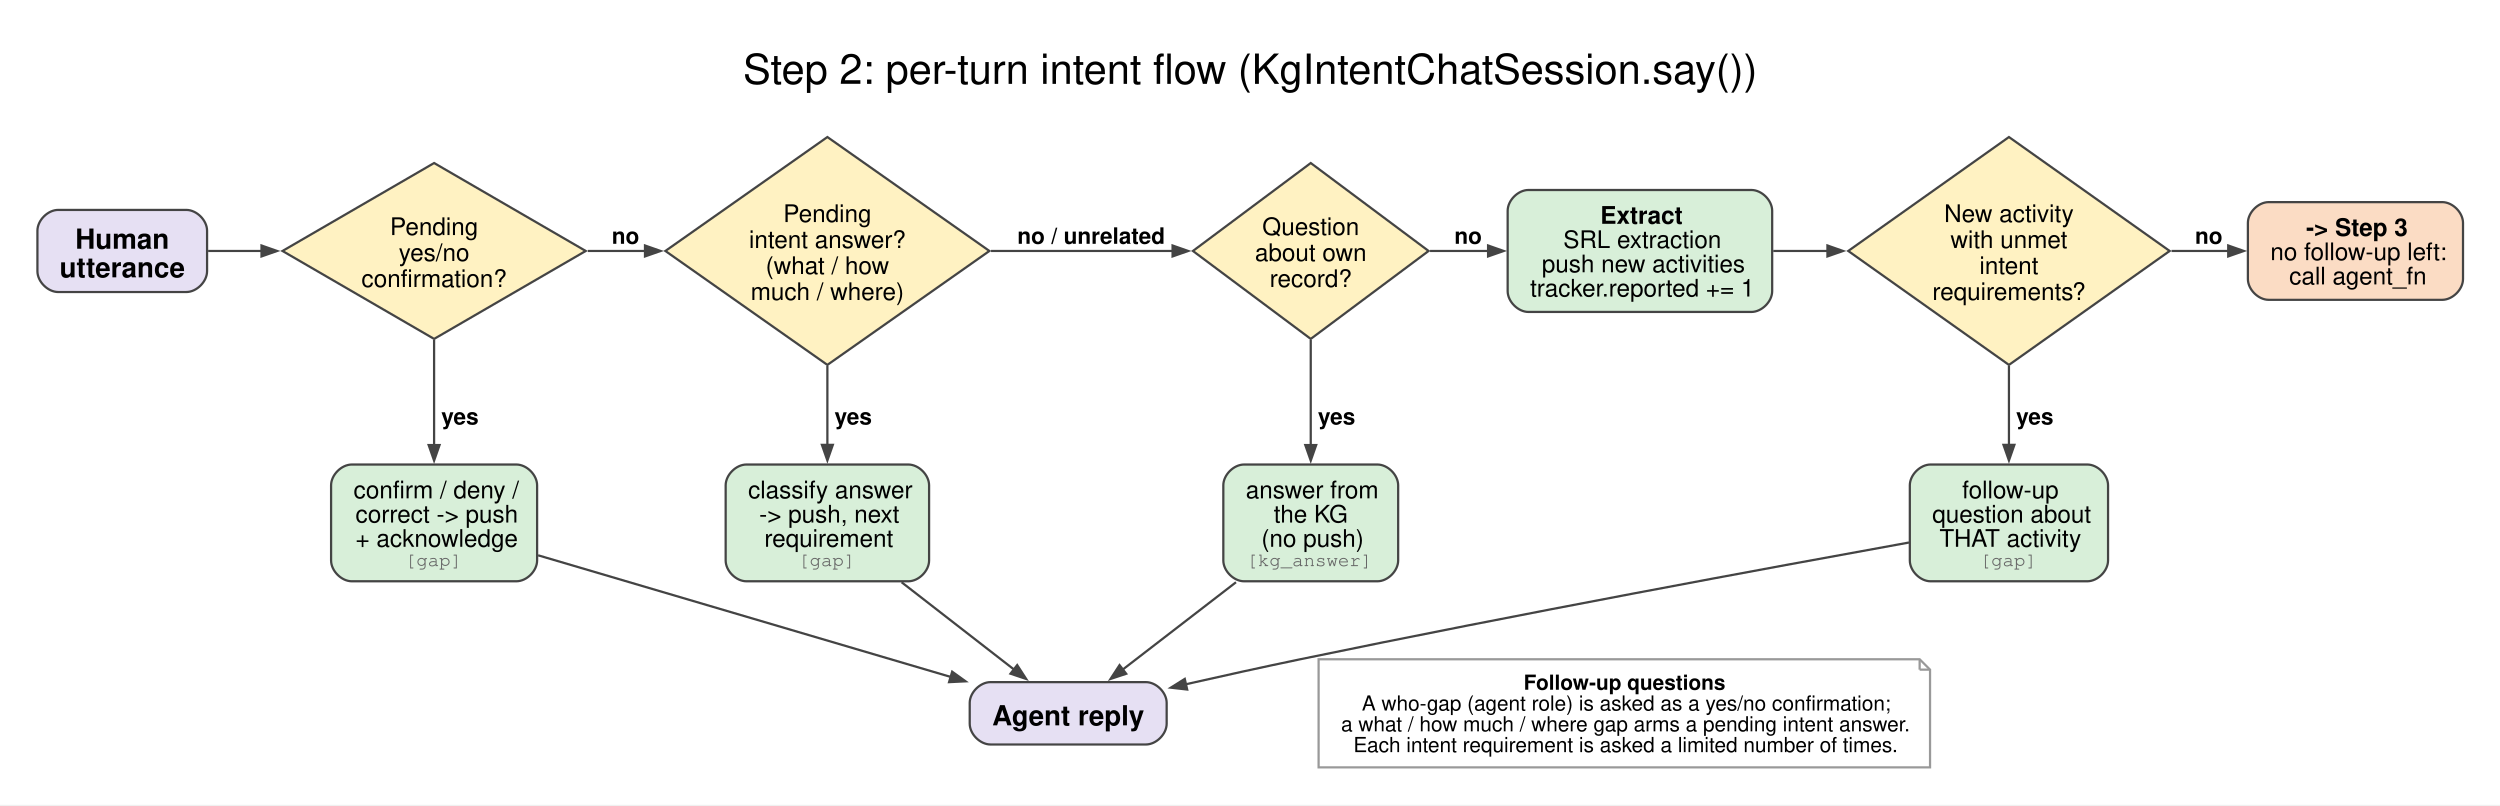
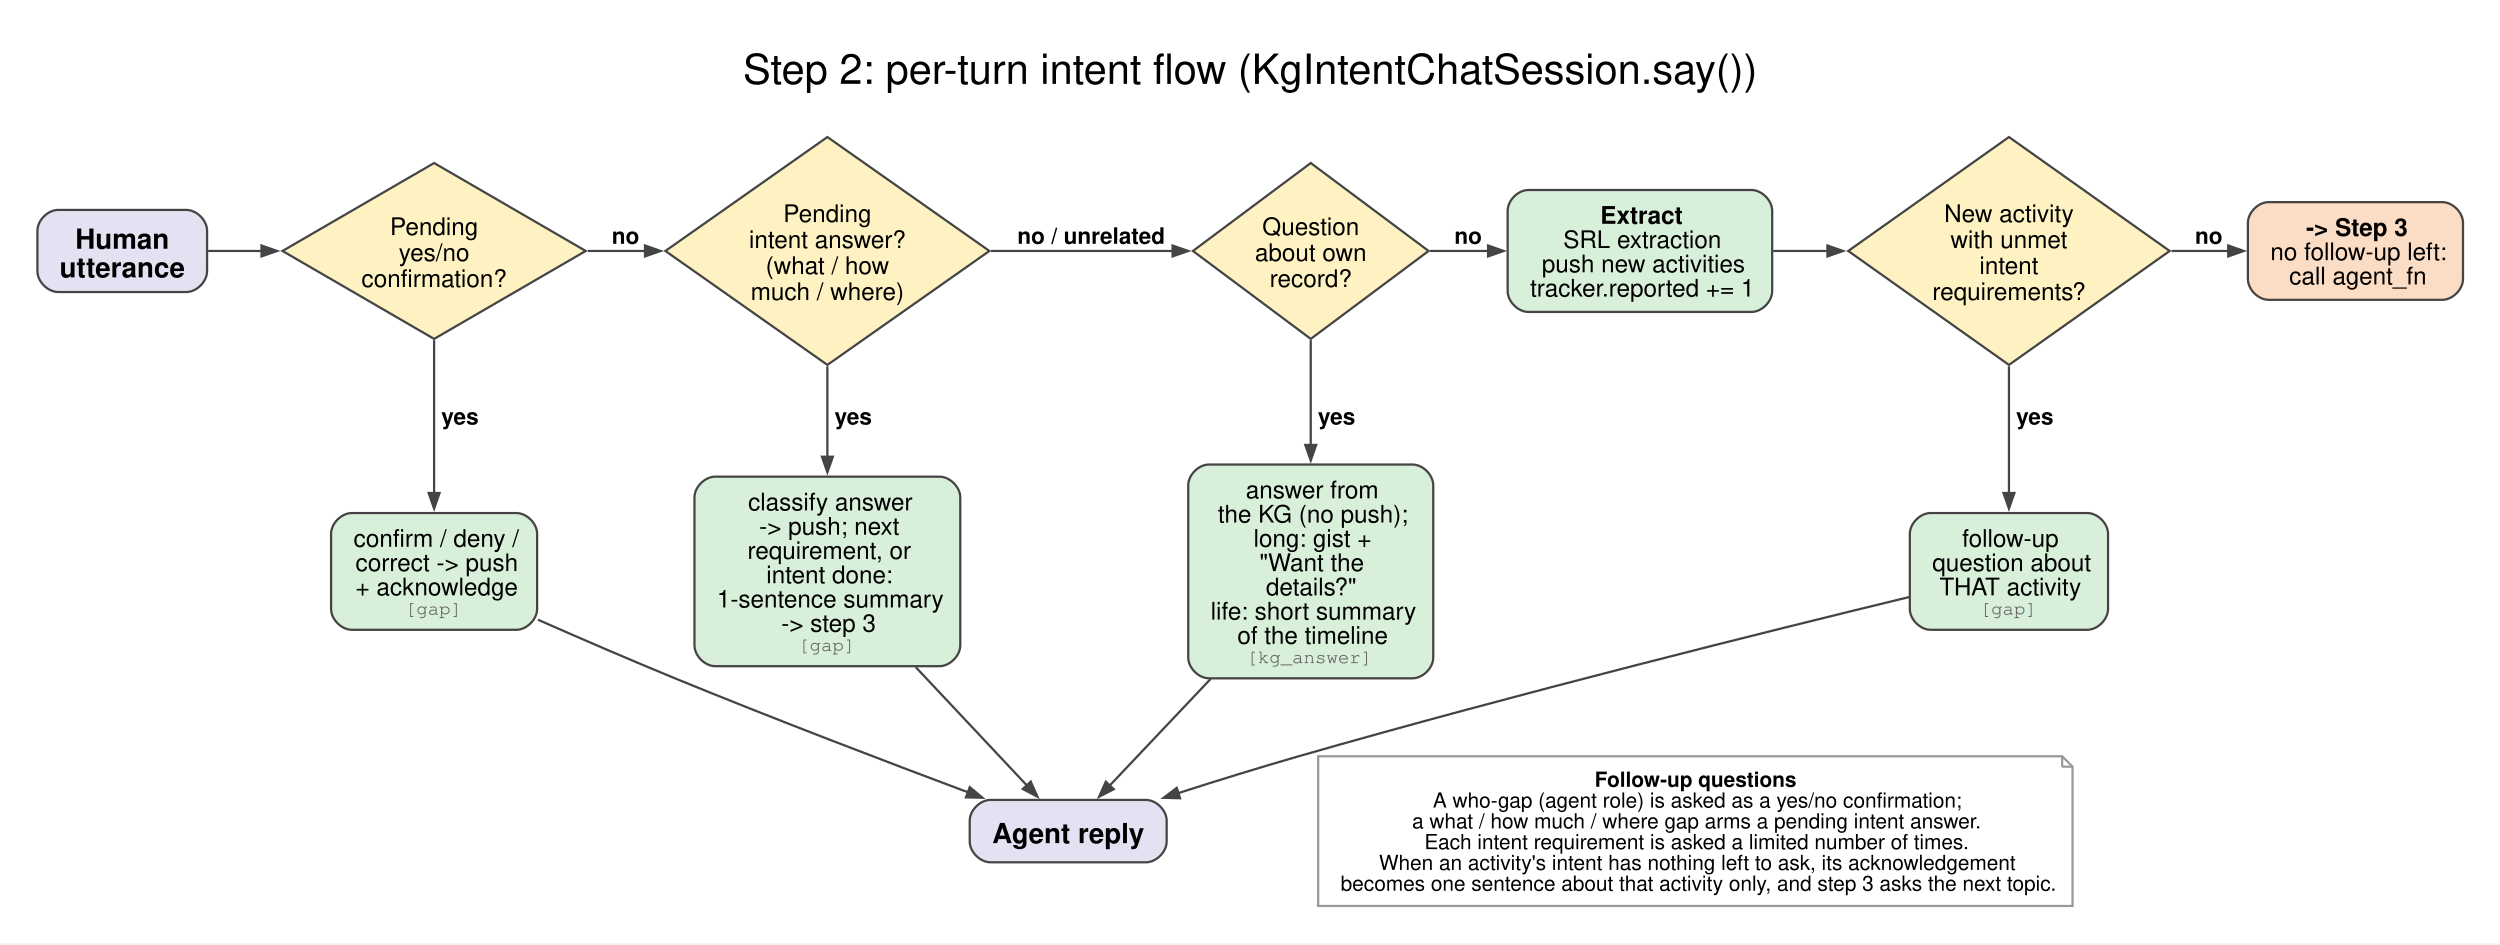
- <svg xmlns="http://www.w3.org/2000/svg" width="1443pt" height="465pt" viewBox="0.00 0.00 1443.00 465.00">
-   <g id="graph0" class="graph" transform="scale(1 1) rotate(0) translate(21.6 442.92)">
-     <polygon fill="white" stroke="none" points="-21.6,21.6 -21.6,-442.92 1421.64,-442.92 1421.64,21.6 -21.6,21.6" />
-     <text xml:space="preserve" text-anchor="middle" x="700.02" y="-394.52" font-family="Helvetica,sans-Serif" font-size="24.00">Step 2: per-turn intent flow (KgIntentChatSession.say())</text>
-     <text xml:space="preserve" text-anchor="middle" x="700.02" y="-369.77" font-family="Helvetica,sans-Serif" font-size="24.00"> </text>
+ <svg xmlns="http://www.w3.org/2000/svg" width="1443pt" height="545pt" viewBox="0.00 0.00 1443.00 545.00">
+   <g id="graph0" class="graph" transform="scale(1 1) rotate(0) translate(21.6 522.92)">
+     <polygon fill="white" stroke="none" points="-21.6,21.6 -21.6,-522.92 1421.64,-522.92 1421.64,21.6 -21.6,21.6" />
+     <text xml:space="preserve" text-anchor="middle" x="700.02" y="-474.52" font-family="Helvetica,sans-Serif" font-size="24.00">Step 2: per-turn intent flow (KgIntentChatSession.say())</text>
+     <text xml:space="preserve" text-anchor="middle" x="700.02" y="-449.77" font-family="Helvetica,sans-Serif" font-size="24.00"> </text>
    <g id="node1" class="node">
-       <path fill="#e6e0f3" stroke="#444444" stroke-width="1.3" d="M85.92,-321.76C85.92,-321.76 12,-321.76 12,-321.76 6,-321.76 0,-315.76 0,-309.76 0,-309.76 0,-286.36 0,-286.36 0,-280.36 6,-274.36 12,-274.36 12,-274.36 85.92,-274.36 85.92,-274.36 91.92,-274.36 97.92,-280.36 97.92,-286.36 97.92,-286.36 97.92,-309.76 97.92,-309.76 97.92,-315.76 91.92,-321.76 85.92,-321.76" />
-       <text xml:space="preserve" text-anchor="middle" x="48.96" y="-299.36" font-family="Helvetica,sans-Serif" font-weight="bold" font-size="16.00">Human</text>
-       <text xml:space="preserve" text-anchor="middle" x="48.96" y="-282.86" font-family="Helvetica,sans-Serif" font-weight="bold" font-size="16.00">utterance</text>
+       <path fill="#e6e0f3" stroke="#444444" stroke-width="1.3" d="M85.92,-401.76C85.92,-401.76 12,-401.76 12,-401.76 6,-401.76 0,-395.76 0,-389.76 0,-389.76 0,-366.36 0,-366.36 0,-360.36 6,-354.36 12,-354.36 12,-354.36 85.92,-354.36 85.92,-354.36 91.92,-354.36 97.92,-360.36 97.92,-366.36 97.92,-366.36 97.92,-389.76 97.92,-389.76 97.92,-395.76 91.92,-401.76 85.92,-401.76" />
+       <text xml:space="preserve" text-anchor="middle" x="48.96" y="-379.36" font-family="Helvetica,sans-Serif" font-weight="bold" font-size="16.00">Human</text>
+       <text xml:space="preserve" text-anchor="middle" x="48.96" y="-362.86" font-family="Helvetica,sans-Serif" font-weight="bold" font-size="16.00">utterance</text>
    </g>
    <g id="node2" class="node">
-       <polygon fill="#fff2c2" stroke="#444444" stroke-width="1.3" points="228.96,-348.82 141.45,-298.06 228.96,-247.3 316.47,-298.06 228.96,-348.82" />
-       <text xml:space="preserve" text-anchor="middle" x="228.96" y="-307.26" font-family="Helvetica,sans-Serif" font-size="14.00">Pending</text>
-       <text xml:space="preserve" text-anchor="middle" x="228.96" y="-292.26" font-family="Helvetica,sans-Serif" font-size="14.00">yes/no</text>
-       <text xml:space="preserve" text-anchor="middle" x="228.96" y="-277.26" font-family="Helvetica,sans-Serif" font-size="14.00">confirmation?</text>
+       <polygon fill="#fff2c2" stroke="#444444" stroke-width="1.3" points="228.96,-428.82 141.45,-378.06 228.96,-327.3 316.47,-378.06 228.96,-428.82" />
+       <text xml:space="preserve" text-anchor="middle" x="228.96" y="-387.26" font-family="Helvetica,sans-Serif" font-size="14.00">Pending</text>
+       <text xml:space="preserve" text-anchor="middle" x="228.96" y="-372.26" font-family="Helvetica,sans-Serif" font-size="14.00">yes/no</text>
+       <text xml:space="preserve" text-anchor="middle" x="228.96" y="-357.26" font-family="Helvetica,sans-Serif" font-size="14.00">confirmation?</text>
    </g>
    <g id="edge1" class="edge">
-       <path fill="none" stroke="#444444" stroke-width="1.3" d="M98.53,-298.06C108.87,-298.06 119.2,-298.06 129.54,-298.06" />
-       <polygon fill="#444444" stroke="#444444" stroke-width="1.3" points="129.34,-301.21 138.34,-298.06 129.34,-294.91 129.34,-301.21" />
+       <path fill="none" stroke="#444444" stroke-width="1.3" d="M98.53,-378.06C108.87,-378.06 119.2,-378.06 129.54,-378.06" />
+       <polygon fill="#444444" stroke="#444444" stroke-width="1.3" points="129.34,-381.21 138.34,-378.06 129.34,-374.91 129.34,-381.21" />
    </g>
    <g id="node3" class="node">
-       <polygon fill="#fff2c2" stroke="#444444" stroke-width="1.3" points="455.96,-363.82 362.45,-298.06 455.96,-232.3 549.47,-298.06 455.96,-363.82" />
-       <text xml:space="preserve" text-anchor="middle" x="455.96" y="-314.76" font-family="Helvetica,sans-Serif" font-size="14.00">Pending</text>
-       <text xml:space="preserve" text-anchor="middle" x="455.96" y="-299.76" font-family="Helvetica,sans-Serif" font-size="14.00">intent answer?</text>
-       <text xml:space="preserve" text-anchor="middle" x="455.96" y="-284.76" font-family="Helvetica,sans-Serif" font-size="14.00">(what / how</text>
-       <text xml:space="preserve" text-anchor="middle" x="455.96" y="-269.76" font-family="Helvetica,sans-Serif" font-size="14.00">much / where)</text>
+       <polygon fill="#fff2c2" stroke="#444444" stroke-width="1.3" points="455.96,-443.82 362.45,-378.06 455.96,-312.3 549.47,-378.06 455.96,-443.82" />
+       <text xml:space="preserve" text-anchor="middle" x="455.96" y="-394.76" font-family="Helvetica,sans-Serif" font-size="14.00">Pending</text>
+       <text xml:space="preserve" text-anchor="middle" x="455.96" y="-379.76" font-family="Helvetica,sans-Serif" font-size="14.00">intent answer?</text>
+       <text xml:space="preserve" text-anchor="middle" x="455.96" y="-364.76" font-family="Helvetica,sans-Serif" font-size="14.00">(what / how</text>
+       <text xml:space="preserve" text-anchor="middle" x="455.96" y="-349.76" font-family="Helvetica,sans-Serif" font-size="14.00">much / where)</text>
    </g>
    <g id="edge2" class="edge">
-       <path fill="none" stroke="#444444" stroke-width="1.3" d="M317.7,-298.06C328.63,-298.06 339.88,-298.06 351.03,-298.06" />
-       <polygon fill="#444444" stroke="#444444" stroke-width="1.3" points="350.69,-301.21 359.69,-298.06 350.69,-294.91 350.69,-301.21" />
-       <text xml:space="preserve" text-anchor="middle" x="339.46" y="-302.21" font-family="Helvetica,sans-Serif" font-weight="bold" font-size="13.00"> no </text>
+       <path fill="none" stroke="#444444" stroke-width="1.3" d="M317.7,-378.06C328.63,-378.06 339.88,-378.06 351.03,-378.06" />
+       <polygon fill="#444444" stroke="#444444" stroke-width="1.3" points="350.69,-381.21 359.69,-378.06 350.69,-374.91 350.69,-381.21" />
+       <text xml:space="preserve" text-anchor="middle" x="339.46" y="-382.21" font-family="Helvetica,sans-Serif" font-weight="bold" font-size="13.00"> no </text>
    </g>
    <g id="node8" class="node">
-       <path fill="#d8efd9" stroke="#444444" stroke-width="1.3" d="M276.42,-174.8C276.42,-174.8 181.5,-174.8 181.5,-174.8 175.5,-174.8 169.5,-168.8 169.5,-162.8 169.5,-162.8 169.5,-119.4 169.5,-119.4 169.5,-113.4 175.5,-107.4 181.5,-107.4 181.5,-107.4 276.42,-107.4 276.42,-107.4 282.42,-107.4 288.42,-113.4 288.42,-119.4 288.42,-119.4 288.42,-162.8 288.42,-162.8 288.42,-168.8 282.42,-174.8 276.42,-174.8" />
-       <text xml:space="preserve" text-anchor="start" x="182.46" y="-155.3" font-family="Helvetica,sans-Serif" font-size="14.00">confirm / deny /</text>
-       <text xml:space="preserve" text-anchor="start" x="183.59" y="-141.3" font-family="Helvetica,sans-Serif" font-size="14.00">correct -&gt; push</text>
-       <text xml:space="preserve" text-anchor="start" x="183.59" y="-127.3" font-family="Helvetica,sans-Serif" font-size="14.00">+ acknowledge</text>
-       <text xml:space="preserve" text-anchor="start" x="212.09" y="-116.15" font-family="Courier,monospace" font-size="11.00" fill="#666666">[gap]</text>
+       <path fill="#d8efd9" stroke="#444444" stroke-width="1.3" d="M276.42,-226.8C276.42,-226.8 181.5,-226.8 181.5,-226.8 175.5,-226.8 169.5,-220.8 169.5,-214.8 169.5,-214.8 169.5,-171.4 169.5,-171.4 169.5,-165.4 175.5,-159.4 181.5,-159.4 181.5,-159.4 276.42,-159.4 276.42,-159.4 282.42,-159.4 288.42,-165.4 288.42,-171.4 288.42,-171.4 288.42,-214.8 288.42,-214.8 288.42,-220.8 282.42,-226.8 276.42,-226.8" />
+       <text xml:space="preserve" text-anchor="start" x="182.46" y="-207.3" font-family="Helvetica,sans-Serif" font-size="14.00">confirm / deny /</text>
+       <text xml:space="preserve" text-anchor="start" x="183.59" y="-193.3" font-family="Helvetica,sans-Serif" font-size="14.00">correct -&gt; push</text>
+       <text xml:space="preserve" text-anchor="start" x="183.59" y="-179.3" font-family="Helvetica,sans-Serif" font-size="14.00">+ acknowledge</text>
+       <text xml:space="preserve" text-anchor="start" x="212.09" y="-168.15" font-family="Courier,monospace" font-size="11.00" fill="#666666">[gap]</text>
    </g>
    <g id="edge7" class="edge">
-       <path fill="none" stroke="#444444" stroke-width="1.3" d="M228.96,-246.75C228.96,-227.1 228.96,-204.78 228.96,-185.81" />
-       <polygon fill="#444444" stroke="#444444" stroke-width="1.3" points="232.11,-186.05 228.96,-177.05 225.81,-186.05 232.11,-186.05" />
-       <text xml:space="preserve" text-anchor="middle" x="242.09" y="-197.95" font-family="Helvetica,sans-Serif" font-weight="bold" font-size="13.00"> yes</text>
+       <path fill="none" stroke="#444444" stroke-width="1.3" d="M228.96,-326.58C228.96,-298.91 228.96,-264.92 228.96,-238.31" />
+       <polygon fill="#444444" stroke="#444444" stroke-width="1.3" points="232.11,-238.36 228.96,-229.36 225.81,-238.36 232.11,-238.36" />
+       <text xml:space="preserve" text-anchor="middle" x="242.09" y="-277.95" font-family="Helvetica,sans-Serif" font-weight="bold" font-size="13.00"> yes</text>
    </g>
    <g id="node4" class="node">
-       <polygon fill="#fff2c2" stroke="#444444" stroke-width="1.3" points="734.96,-348.82 666.95,-298.06 734.96,-247.3 802.97,-298.06 734.96,-348.82" />
-       <text xml:space="preserve" text-anchor="middle" x="734.96" y="-307.26" font-family="Helvetica,sans-Serif" font-size="14.00">Question</text>
-       <text xml:space="preserve" text-anchor="middle" x="734.96" y="-292.26" font-family="Helvetica,sans-Serif" font-size="14.00">about own</text>
-       <text xml:space="preserve" text-anchor="middle" x="734.96" y="-277.26" font-family="Helvetica,sans-Serif" font-size="14.00">record?</text>
+       <polygon fill="#fff2c2" stroke="#444444" stroke-width="1.3" points="734.96,-428.82 666.95,-378.06 734.96,-327.3 802.97,-378.06 734.96,-428.82" />
+       <text xml:space="preserve" text-anchor="middle" x="734.96" y="-387.26" font-family="Helvetica,sans-Serif" font-size="14.00">Question</text>
+       <text xml:space="preserve" text-anchor="middle" x="734.96" y="-372.26" font-family="Helvetica,sans-Serif" font-size="14.00">about own</text>
+       <text xml:space="preserve" text-anchor="middle" x="734.96" y="-357.26" font-family="Helvetica,sans-Serif" font-size="14.00">record?</text>
    </g>
    <g id="edge3" class="edge">
-       <path fill="none" stroke="#444444" stroke-width="1.3" d="M550.42,-298.06C584.5,-298.06 622.61,-298.06 655.31,-298.06" />
-       <polygon fill="#444444" stroke="#444444" stroke-width="1.3" points="655.21,-301.21 664.21,-298.06 655.21,-294.91 655.21,-301.21" />
-       <text xml:space="preserve" text-anchor="middle" x="608.21" y="-302.21" font-family="Helvetica,sans-Serif" font-weight="bold" font-size="13.00"> no / unrelated </text>
+       <path fill="none" stroke="#444444" stroke-width="1.3" d="M550.42,-378.06C584.5,-378.06 622.61,-378.06 655.31,-378.06" />
+       <polygon fill="#444444" stroke="#444444" stroke-width="1.3" points="655.21,-381.21 664.21,-378.06 655.21,-374.91 655.21,-381.21" />
+       <text xml:space="preserve" text-anchor="middle" x="608.21" y="-382.21" font-family="Helvetica,sans-Serif" font-weight="bold" font-size="13.00"> no / unrelated </text>
    </g>
    <g id="node9" class="node">
-       <path fill="#d8efd9" stroke="#444444" stroke-width="1.3" d="M502.67,-174.8C502.67,-174.8 409.25,-174.8 409.25,-174.8 403.25,-174.8 397.25,-168.8 397.25,-162.8 397.25,-162.8 397.25,-119.4 397.25,-119.4 397.25,-113.4 403.25,-107.4 409.25,-107.4 409.25,-107.4 502.67,-107.4 502.67,-107.4 508.67,-107.4 514.67,-113.4 514.67,-119.4 514.67,-119.4 514.67,-162.8 514.67,-162.8 514.67,-168.8 508.67,-174.8 502.67,-174.8" />
-       <text xml:space="preserve" text-anchor="start" x="410.21" y="-155.3" font-family="Helvetica,sans-Serif" font-size="14.00">classify answer</text>
-       <text xml:space="preserve" text-anchor="start" x="416.59" y="-141.3" font-family="Helvetica,sans-Serif" font-size="14.00">-&gt; push, next</text>
-       <text xml:space="preserve" text-anchor="start" x="419.59" y="-127.3" font-family="Helvetica,sans-Serif" font-size="14.00">requirement</text>
-       <text xml:space="preserve" text-anchor="start" x="439.09" y="-116.15" font-family="Courier,monospace" font-size="11.00" fill="#666666">[gap]</text>
+       <path fill="#d8efd9" stroke="#444444" stroke-width="1.3" d="M520.67,-247.8C520.67,-247.8 391.25,-247.8 391.25,-247.8 385.25,-247.8 379.25,-241.8 379.25,-235.8 379.25,-235.8 379.25,-150.4 379.25,-150.4 379.25,-144.4 385.25,-138.4 391.25,-138.4 391.25,-138.4 520.67,-138.4 520.67,-138.4 526.67,-138.4 532.67,-144.4 532.67,-150.4 532.67,-150.4 532.67,-235.8 532.67,-235.8 532.67,-241.8 526.67,-247.8 520.67,-247.8" />
+       <text xml:space="preserve" text-anchor="start" x="410.21" y="-228.3" font-family="Helvetica,sans-Serif" font-size="14.00">classify answer</text>
+       <text xml:space="preserve" text-anchor="start" x="416.59" y="-214.3" font-family="Helvetica,sans-Serif" font-size="14.00">-&gt; push; next</text>
+       <text xml:space="preserve" text-anchor="start" x="409.84" y="-200.3" font-family="Helvetica,sans-Serif" font-size="14.00">requirement, or</text>
+       <text xml:space="preserve" text-anchor="start" x="420.71" y="-186.3" font-family="Helvetica,sans-Serif" font-size="14.00">intent done:</text>
+       <text xml:space="preserve" text-anchor="start" x="392.21" y="-172.3" font-family="Helvetica,sans-Serif" font-size="14.00">1-sentence summary</text>
+       <text xml:space="preserve" text-anchor="start" x="429.34" y="-158.3" font-family="Helvetica,sans-Serif" font-size="14.00">-&gt; step 3</text>
+       <text xml:space="preserve" text-anchor="start" x="439.09" y="-147.15" font-family="Courier,monospace" font-size="11.00" fill="#666666">[gap]</text>
    </g>
    <g id="edge9" class="edge">
-       <path fill="none" stroke="#444444" stroke-width="1.3" d="M455.96,-231.79C455.96,-216.39 455.96,-200.33 455.96,-186.12" />
-       <polygon fill="#444444" stroke="#444444" stroke-width="1.3" points="459.11,-186.14 455.96,-177.14 452.81,-186.14 459.11,-186.14" />
-       <text xml:space="preserve" text-anchor="middle" x="469.09" y="-197.95" font-family="Helvetica,sans-Serif" font-weight="bold" font-size="13.00"> yes</text>
+       <path fill="none" stroke="#444444" stroke-width="1.3" d="M455.96,-311.52C455.96,-294.53 455.96,-276.24 455.96,-259.27" />
+       <polygon fill="#444444" stroke="#444444" stroke-width="1.3" points="459.11,-259.3 455.96,-250.3 452.81,-259.3 459.11,-259.3" />
+       <text xml:space="preserve" text-anchor="middle" x="469.09" y="-277.95" font-family="Helvetica,sans-Serif" font-weight="bold" font-size="13.00"> yes</text>
    </g>
    <g id="node5" class="node">
-       <path fill="#d8efd9" stroke="#444444" stroke-width="1.3" d="M989.3,-333.26C989.3,-333.26 860.62,-333.26 860.62,-333.26 854.62,-333.26 848.62,-327.26 848.62,-321.26 848.62,-321.26 848.62,-274.86 848.62,-274.86 848.62,-268.86 854.62,-262.86 860.62,-262.86 860.62,-262.86 989.3,-262.86 989.3,-262.86 995.3,-262.86 1001.3,-268.86 1001.3,-274.86 1001.3,-274.86 1001.3,-321.26 1001.3,-321.26 1001.3,-327.26 995.3,-333.26 989.3,-333.26" />
-       <text xml:space="preserve" text-anchor="start" x="902.09" y="-313.76" font-family="Helvetica,sans-Serif" font-weight="bold" font-size="14.00">Extract</text>
-       <text xml:space="preserve" text-anchor="start" x="880.71" y="-299.76" font-family="Helvetica,sans-Serif" font-size="14.00">SRL extraction</text>
-       <text xml:space="preserve" text-anchor="start" x="868.34" y="-285.76" font-family="Helvetica,sans-Serif" font-size="14.00">push new activities</text>
-       <text xml:space="preserve" text-anchor="start" x="861.59" y="-271.76" font-family="Helvetica,sans-Serif" font-size="14.00">tracker.reported += 1</text>
+       <path fill="#d8efd9" stroke="#444444" stroke-width="1.3" d="M989.3,-413.26C989.3,-413.26 860.62,-413.26 860.62,-413.26 854.62,-413.26 848.62,-407.26 848.62,-401.26 848.62,-401.26 848.62,-354.86 848.62,-354.86 848.62,-348.86 854.62,-342.86 860.62,-342.86 860.62,-342.86 989.3,-342.86 989.3,-342.86 995.3,-342.86 1001.3,-348.86 1001.3,-354.86 1001.3,-354.86 1001.3,-401.26 1001.3,-401.26 1001.3,-407.26 995.3,-413.26 989.3,-413.26" />
+       <text xml:space="preserve" text-anchor="start" x="902.09" y="-393.76" font-family="Helvetica,sans-Serif" font-weight="bold" font-size="14.00">Extract</text>
+       <text xml:space="preserve" text-anchor="start" x="880.71" y="-379.76" font-family="Helvetica,sans-Serif" font-size="14.00">SRL extraction</text>
+       <text xml:space="preserve" text-anchor="start" x="868.34" y="-365.76" font-family="Helvetica,sans-Serif" font-size="14.00">push new activities</text>
+       <text xml:space="preserve" text-anchor="start" x="861.59" y="-351.76" font-family="Helvetica,sans-Serif" font-size="14.00">tracker.reported += 1</text>
    </g>
    <g id="edge4" class="edge">
-       <path fill="none" stroke="#444444" stroke-width="1.3" d="M803.82,-298.06C814.77,-298.06 826.22,-298.06 837.52,-298.06" />
-       <polygon fill="#444444" stroke="#444444" stroke-width="1.3" points="837.32,-301.21 846.32,-298.06 837.32,-294.91 837.32,-301.21" />
-       <text xml:space="preserve" text-anchor="middle" x="825.8" y="-302.21" font-family="Helvetica,sans-Serif" font-weight="bold" font-size="13.00"> no </text>
+       <path fill="none" stroke="#444444" stroke-width="1.3" d="M803.82,-378.06C814.77,-378.06 826.22,-378.06 837.52,-378.06" />
+       <polygon fill="#444444" stroke="#444444" stroke-width="1.3" points="837.32,-381.21 846.32,-378.06 837.32,-374.91 837.32,-381.21" />
+       <text xml:space="preserve" text-anchor="middle" x="825.8" y="-382.21" font-family="Helvetica,sans-Serif" font-weight="bold" font-size="13.00"> no </text>
    </g>
    <g id="node10" class="node">
-       <path fill="#d8efd9" stroke="#444444" stroke-width="1.3" d="M773.42,-174.8C773.42,-174.8 696.5,-174.8 696.5,-174.8 690.5,-174.8 684.5,-168.8 684.5,-162.8 684.5,-162.8 684.5,-119.4 684.5,-119.4 684.5,-113.4 690.5,-107.4 696.5,-107.4 696.5,-107.4 773.42,-107.4 773.42,-107.4 779.42,-107.4 785.42,-113.4 785.42,-119.4 785.42,-119.4 785.42,-162.8 785.42,-162.8 785.42,-168.8 779.42,-174.8 773.42,-174.8" />
-       <text xml:space="preserve" text-anchor="start" x="697.46" y="-155.3" font-family="Helvetica,sans-Serif" font-size="14.00">answer from</text>
-       <text xml:space="preserve" text-anchor="start" x="713.59" y="-141.3" font-family="Helvetica,sans-Serif" font-size="14.00">the KG</text>
-       <text xml:space="preserve" text-anchor="start" x="706.46" y="-127.3" font-family="Helvetica,sans-Serif" font-size="14.00">(no push)</text>
-       <text xml:space="preserve" text-anchor="start" x="697.84" y="-116.15" font-family="Courier,monospace" font-size="11.00" fill="#666666">[kg_answer]</text>
+       <path fill="#d8efd9" stroke="#444444" stroke-width="1.3" d="M793.67,-254.8C793.67,-254.8 676.25,-254.8 676.25,-254.8 670.25,-254.8 664.25,-248.8 664.25,-242.8 664.25,-242.8 664.25,-143.4 664.25,-143.4 664.25,-137.4 670.25,-131.4 676.25,-131.4 676.25,-131.4 793.67,-131.4 793.67,-131.4 799.67,-131.4 805.67,-137.4 805.67,-143.4 805.67,-143.4 805.67,-242.8 805.67,-242.8 805.67,-248.8 799.67,-254.8 793.67,-254.8" />
+       <text xml:space="preserve" text-anchor="start" x="697.46" y="-235.3" font-family="Helvetica,sans-Serif" font-size="14.00">answer from</text>
+       <text xml:space="preserve" text-anchor="start" x="681.34" y="-221.3" font-family="Helvetica,sans-Serif" font-size="14.00">the KG (no push);</text>
+       <text xml:space="preserve" text-anchor="start" x="701.96" y="-207.3" font-family="Helvetica,sans-Serif" font-size="14.00">long: gist +</text>
+       <text xml:space="preserve" text-anchor="start" x="705.34" y="-193.3" font-family="Helvetica,sans-Serif" font-size="14.00">"Want the</text>
+       <text xml:space="preserve" text-anchor="start" x="709.09" y="-179.3" font-family="Helvetica,sans-Serif" font-size="14.00">details?"</text>
+       <text xml:space="preserve" text-anchor="start" x="677.21" y="-165.3" font-family="Helvetica,sans-Serif" font-size="14.00">life: short summary</text>
+       <text xml:space="preserve" text-anchor="start" x="692.59" y="-151.3" font-family="Helvetica,sans-Serif" font-size="14.00">of the timeline</text>
+       <text xml:space="preserve" text-anchor="start" x="697.84" y="-140.15" font-family="Courier,monospace" font-size="11.00" fill="#666666">[kg_answer]</text>
    </g>
    <g id="edge11" class="edge">
-       <path fill="none" stroke="#444444" stroke-width="1.3" d="M734.96,-246.75C734.96,-227.1 734.96,-204.78 734.96,-185.81" />
-       <polygon fill="#444444" stroke="#444444" stroke-width="1.3" points="738.11,-186.05 734.96,-177.05 731.81,-186.05 738.11,-186.05" />
-       <text xml:space="preserve" text-anchor="middle" x="748.09" y="-197.95" font-family="Helvetica,sans-Serif" font-weight="bold" font-size="13.00"> yes</text>
+       <path fill="none" stroke="#444444" stroke-width="1.3" d="M734.96,-326.58C734.96,-307.84 734.96,-286.21 734.96,-265.93" />
+       <polygon fill="#444444" stroke="#444444" stroke-width="1.3" points="738.11,-266.12 734.96,-257.12 731.81,-266.12 738.11,-266.12" />
+       <text xml:space="preserve" text-anchor="middle" x="748.09" y="-277.95" font-family="Helvetica,sans-Serif" font-weight="bold" font-size="13.00"> yes</text>
    </g>
    <g id="node6" class="node">
-       <polygon fill="#fff2c2" stroke="#444444" stroke-width="1.3" points="1137.96,-363.82 1045.2,-298.06 1137.96,-232.3 1230.72,-298.06 1137.96,-363.82" />
-       <text xml:space="preserve" text-anchor="middle" x="1137.96" y="-314.76" font-family="Helvetica,sans-Serif" font-size="14.00">New activity</text>
-       <text xml:space="preserve" text-anchor="middle" x="1137.96" y="-299.76" font-family="Helvetica,sans-Serif" font-size="14.00">with unmet</text>
-       <text xml:space="preserve" text-anchor="middle" x="1137.96" y="-284.76" font-family="Helvetica,sans-Serif" font-size="14.00">intent</text>
-       <text xml:space="preserve" text-anchor="middle" x="1137.96" y="-269.76" font-family="Helvetica,sans-Serif" font-size="14.00">requirements?</text>
+       <polygon fill="#fff2c2" stroke="#444444" stroke-width="1.3" points="1137.96,-443.82 1045.2,-378.06 1137.96,-312.3 1230.72,-378.06 1137.96,-443.82" />
+       <text xml:space="preserve" text-anchor="middle" x="1137.96" y="-394.76" font-family="Helvetica,sans-Serif" font-size="14.00">New activity</text>
+       <text xml:space="preserve" text-anchor="middle" x="1137.96" y="-379.76" font-family="Helvetica,sans-Serif" font-size="14.00">with unmet</text>
+       <text xml:space="preserve" text-anchor="middle" x="1137.96" y="-364.76" font-family="Helvetica,sans-Serif" font-size="14.00">intent</text>
+       <text xml:space="preserve" text-anchor="middle" x="1137.96" y="-349.76" font-family="Helvetica,sans-Serif" font-size="14.00">requirements?</text>
    </g>
    <g id="edge5" class="edge">
-       <path fill="none" stroke="#444444" stroke-width="1.3" d="M1001.92,-298.06C1012.37,-298.06 1022.83,-298.06 1033.28,-298.06" />
-       <polygon fill="#444444" stroke="#444444" stroke-width="1.3" points="1033.2,-301.21 1042.2,-298.06 1033.2,-294.91 1033.2,-301.21" />
+       <path fill="none" stroke="#444444" stroke-width="1.3" d="M1001.92,-378.06C1012.37,-378.06 1022.83,-378.06 1033.28,-378.06" />
+       <polygon fill="#444444" stroke="#444444" stroke-width="1.3" points="1033.2,-381.21 1042.2,-378.06 1033.2,-374.91 1033.2,-381.21" />
    </g>
    <g id="node7" class="node">
-       <path fill="#fbdcc4" stroke="#444444" stroke-width="1.3" d="M1388.05,-326.26C1388.05,-326.26 1287.88,-326.26 1287.88,-326.26 1281.88,-326.26 1275.88,-320.26 1275.88,-314.26 1275.88,-314.26 1275.88,-281.86 1275.88,-281.86 1275.88,-275.86 1281.88,-269.86 1287.88,-269.86 1287.88,-269.86 1388.05,-269.86 1388.05,-269.86 1394.05,-269.86 1400.05,-275.86 1400.05,-281.86 1400.05,-281.86 1400.05,-314.26 1400.05,-314.26 1400.05,-320.26 1394.05,-326.26 1388.05,-326.26" />
-       <text xml:space="preserve" text-anchor="start" x="1309.46" y="-306.76" font-family="Helvetica,sans-Serif" font-weight="bold" font-size="14.00">-&gt; Step 3</text>
-       <text xml:space="preserve" text-anchor="start" x="1288.84" y="-292.76" font-family="Helvetica,sans-Serif" font-size="14.00">no follow-up left:</text>
-       <text xml:space="preserve" text-anchor="start" x="1299.71" y="-278.76" font-family="Helvetica,sans-Serif" font-size="14.00">call agent_fn</text>
+       <path fill="#fbdcc4" stroke="#444444" stroke-width="1.3" d="M1388.05,-406.26C1388.05,-406.26 1287.88,-406.26 1287.88,-406.26 1281.88,-406.26 1275.88,-400.26 1275.88,-394.26 1275.88,-394.26 1275.88,-361.86 1275.88,-361.86 1275.88,-355.86 1281.88,-349.86 1287.88,-349.86 1287.88,-349.86 1388.05,-349.86 1388.05,-349.86 1394.05,-349.86 1400.05,-355.86 1400.05,-361.86 1400.05,-361.86 1400.05,-394.26 1400.05,-394.26 1400.05,-400.26 1394.05,-406.26 1388.05,-406.26" />
+       <text xml:space="preserve" text-anchor="start" x="1309.46" y="-386.76" font-family="Helvetica,sans-Serif" font-weight="bold" font-size="14.00">-&gt; Step 3</text>
+       <text xml:space="preserve" text-anchor="start" x="1288.84" y="-372.76" font-family="Helvetica,sans-Serif" font-size="14.00">no follow-up left:</text>
+       <text xml:space="preserve" text-anchor="start" x="1299.71" y="-358.76" font-family="Helvetica,sans-Serif" font-size="14.00">call agent_fn</text>
    </g>
    <g id="edge6" class="edge">
-       <path fill="none" stroke="#444444" stroke-width="1.3" d="M1231.81,-298.06C1242.81,-298.06 1253.91,-298.06 1264.57,-298.06" />
-       <polygon fill="#444444" stroke="#444444" stroke-width="1.3" points="1264.53,-301.21 1273.53,-298.06 1264.53,-294.91 1264.53,-301.21" />
-       <text xml:space="preserve" text-anchor="middle" x="1253.3" y="-302.21" font-family="Helvetica,sans-Serif" font-weight="bold" font-size="13.00"> no </text>
+       <path fill="none" stroke="#444444" stroke-width="1.3" d="M1231.81,-378.06C1242.81,-378.06 1253.91,-378.06 1264.57,-378.06" />
+       <polygon fill="#444444" stroke="#444444" stroke-width="1.3" points="1264.53,-381.21 1273.53,-378.06 1264.53,-374.91 1264.53,-381.21" />
+       <text xml:space="preserve" text-anchor="middle" x="1253.3" y="-382.21" font-family="Helvetica,sans-Serif" font-weight="bold" font-size="13.00"> no </text>
    </g>
    <g id="node11" class="node">
-       <path fill="#d8efd9" stroke="#444444" stroke-width="1.3" d="M1183.17,-174.8C1183.17,-174.8 1092.75,-174.8 1092.75,-174.8 1086.75,-174.8 1080.75,-168.8 1080.75,-162.8 1080.75,-162.8 1080.75,-119.4 1080.75,-119.4 1080.75,-113.4 1086.75,-107.4 1092.75,-107.4 1092.75,-107.4 1183.17,-107.4 1183.17,-107.4 1189.17,-107.4 1195.17,-113.4 1195.17,-119.4 1195.17,-119.4 1195.17,-162.8 1195.17,-162.8 1195.17,-168.8 1189.17,-174.8 1183.17,-174.8" />
-       <text xml:space="preserve" text-anchor="start" x="1110.96" y="-155.3" font-family="Helvetica,sans-Serif" font-size="14.00">follow-up</text>
-       <text xml:space="preserve" text-anchor="start" x="1093.71" y="-141.3" font-family="Helvetica,sans-Serif" font-size="14.00">question about</text>
-       <text xml:space="preserve" text-anchor="start" x="1097.84" y="-127.3" font-family="Helvetica,sans-Serif" font-size="14.00">THAT activity</text>
-       <text xml:space="preserve" text-anchor="start" x="1121.09" y="-116.15" font-family="Courier,monospace" font-size="11.00" fill="#666666">[gap]</text>
+       <path fill="#d8efd9" stroke="#444444" stroke-width="1.3" d="M1183.17,-226.8C1183.17,-226.8 1092.75,-226.8 1092.75,-226.8 1086.75,-226.8 1080.75,-220.8 1080.75,-214.8 1080.75,-214.8 1080.75,-171.4 1080.75,-171.4 1080.75,-165.4 1086.75,-159.4 1092.75,-159.4 1092.75,-159.4 1183.17,-159.4 1183.17,-159.4 1189.17,-159.4 1195.17,-165.4 1195.17,-171.4 1195.17,-171.4 1195.17,-214.8 1195.17,-214.8 1195.17,-220.8 1189.17,-226.8 1183.17,-226.8" />
+       <text xml:space="preserve" text-anchor="start" x="1110.96" y="-207.3" font-family="Helvetica,sans-Serif" font-size="14.00">follow-up</text>
+       <text xml:space="preserve" text-anchor="start" x="1093.71" y="-193.3" font-family="Helvetica,sans-Serif" font-size="14.00">question about</text>
+       <text xml:space="preserve" text-anchor="start" x="1097.84" y="-179.3" font-family="Helvetica,sans-Serif" font-size="14.00">THAT activity</text>
+       <text xml:space="preserve" text-anchor="start" x="1121.09" y="-168.15" font-family="Courier,monospace" font-size="11.00" fill="#666666">[gap]</text>
    </g>
    <g id="edge13" class="edge">
-       <path fill="none" stroke="#444444" stroke-width="1.3" d="M1137.96,-231.79C1137.96,-216.39 1137.96,-200.33 1137.96,-186.12" />
-       <polygon fill="#444444" stroke="#444444" stroke-width="1.3" points="1141.11,-186.14 1137.96,-177.14 1134.81,-186.14 1141.11,-186.14" />
-       <text xml:space="preserve" text-anchor="middle" x="1151.09" y="-197.95" font-family="Helvetica,sans-Serif" font-weight="bold" font-size="13.00"> yes</text>
+       <path fill="none" stroke="#444444" stroke-width="1.3" d="M1137.96,-311.52C1137.96,-287.14 1137.96,-260.07 1137.96,-238.08" />
+       <polygon fill="#444444" stroke="#444444" stroke-width="1.3" points="1141.11,-238.37 1137.96,-229.37 1134.81,-238.37 1141.11,-238.37" />
+       <text xml:space="preserve" text-anchor="middle" x="1151.09" y="-277.95" font-family="Helvetica,sans-Serif" font-weight="bold" font-size="13.00"> yes</text>
    </g>
    <g id="node12" class="node">
-       <path fill="#e6e0f3" stroke="#444444" stroke-width="1.3" d="M639.8,-49.2C639.8,-49.2 550.12,-49.2 550.12,-49.2 544.12,-49.2 538.12,-43.2 538.12,-37.2 538.12,-37.2 538.12,-25.2 538.12,-25.2 538.12,-19.2 544.12,-13.2 550.12,-13.2 550.12,-13.2 639.8,-13.2 639.8,-13.2 645.8,-13.2 651.8,-19.2 651.8,-25.2 651.8,-25.2 651.8,-37.2 651.8,-37.2 651.8,-43.2 645.8,-49.2 639.8,-49.2" />
-       <text xml:space="preserve" text-anchor="middle" x="594.96" y="-24.25" font-family="Helvetica,sans-Serif" font-weight="bold" font-size="16.00">Agent reply</text>
+       <path fill="#e6e0f3" stroke="#444444" stroke-width="1.3" d="M639.8,-61.2C639.8,-61.2 550.12,-61.2 550.12,-61.2 544.12,-61.2 538.12,-55.2 538.12,-49.2 538.12,-49.2 538.12,-37.2 538.12,-37.2 538.12,-31.2 544.12,-25.2 550.12,-25.2 550.12,-25.2 639.8,-25.2 639.8,-25.2 645.8,-25.2 651.8,-31.2 651.8,-37.2 651.8,-37.2 651.8,-49.2 651.8,-49.2 651.8,-55.2 645.8,-61.2 639.8,-61.2" />
+       <text xml:space="preserve" text-anchor="middle" x="594.96" y="-36.25" font-family="Helvetica,sans-Serif" font-weight="bold" font-size="16.00">Agent reply</text>
    </g>
    <g id="edge8" class="edge">
-       <path fill="none" stroke="#444444" stroke-width="1.3" d="M288.99,-122.4C354.48,-103.1 459.07,-72.26 527.39,-52.12" />
-       <polygon fill="#444444" stroke="#444444" stroke-width="1.3" points="527.99,-55.23 535.73,-49.66 526.2,-49.19 527.99,-55.23" />
+       <path fill="none" stroke="#444444" stroke-width="1.3" d="M288.92,-165.21C313.33,-154.45 341.89,-142.09 367.96,-131.4 425.15,-107.94 491.18,-82.79 537.23,-65.56" />
+       <polygon fill="#444444" stroke="#444444" stroke-width="1.3" points="538.15,-68.58 545.48,-62.48 535.95,-62.67 538.15,-68.58" />
    </g>
    <g id="edge10" class="edge">
-       <path fill="none" stroke="#444444" stroke-width="1.3" d="M498.8,-106.85C519.73,-90.6 544.47,-71.39 563.61,-56.53" />
-       <polygon fill="#444444" stroke="#444444" stroke-width="1.3" points="565.52,-59.04 570.7,-51.04 561.65,-54.07 565.52,-59.04" />
+       <path fill="none" stroke="#444444" stroke-width="1.3" d="M506.93,-137.87C528.93,-114.46 553.61,-88.2 571.22,-69.46" />
+       <polygon fill="#444444" stroke="#444444" stroke-width="1.3" points="573.33,-71.81 577.2,-63.1 568.74,-67.5 573.33,-71.81" />
    </g>
    <g id="edge12" class="edge">
-       <path fill="none" stroke="#444444" stroke-width="1.3" d="M691.81,-106.85C670.63,-90.52 645.59,-71.22 626.27,-56.33" />
-       <polygon fill="#444444" stroke="#444444" stroke-width="1.3" points="628.44,-54.03 619.39,-51.03 624.6,-59.02 628.44,-54.03" />
+       <path fill="none" stroke="#444444" stroke-width="1.3" d="M677.21,-131.09C656.75,-109.48 634.86,-86.35 618.81,-69.39" />
+       <polygon fill="#444444" stroke="#444444" stroke-width="1.3" points="621.25,-67.4 612.78,-63.03 616.68,-71.73 621.25,-67.4" />
    </g>
    <g id="edge14" class="edge">
-       <path fill="none" stroke="#444444" stroke-width="1.3" d="M1080.26,-129.78C1000.95,-115.44 853.87,-88.33 728.96,-62.4 707.39,-57.92 683.93,-52.74 662.76,-47.95" />
-       <polygon fill="#444444" stroke="#444444" stroke-width="1.3" points="663.64,-44.92 654.17,-46 662.25,-51.06 663.64,-44.92" />
+       <path fill="none" stroke="#444444" stroke-width="1.3" d="M1080.31,-178.3C1000.72,-159 852.83,-122.28 727.96,-86.4 705.15,-79.85 680.31,-72.13 658.35,-65.09" />
+       <polygon fill="#444444" stroke="#444444" stroke-width="1.3" points="659.55,-62.17 650.02,-62.42 657.62,-68.17 659.55,-62.17" />
    </g>
    <g id="node13" class="node">
-       <polygon fill="#ffffff" stroke="#999999" stroke-width="1.3" points="1086.42,-62.4 739.5,-62.4 739.5,0 1092.42,0 1092.42,-56.4 1086.42,-62.4" />
-       <polyline fill="none" stroke="#999999" stroke-width="1.3" points="1086.42,-62.4 1086.42,-56.4" />
-       <polyline fill="none" stroke="#999999" stroke-width="1.3" points="1092.42,-56.4 1086.42,-56.4" />
-       <text xml:space="preserve" text-anchor="start" x="857.84" y="-44.8" font-family="Helvetica,sans-Serif" font-weight="bold" font-size="12.00">Follow-up questions</text>
-       <text xml:space="preserve" text-anchor="start" x="764.46" y="-32.8" font-family="Helvetica,sans-Serif" font-size="12.00">A who-gap (agent role) is asked as a yes/no confirmation;</text>
-       <text xml:space="preserve" text-anchor="start" x="752.46" y="-20.8" font-family="Helvetica,sans-Serif" font-size="12.00">a what / how much / where gap arms a pending intent answer.</text>
-       <text xml:space="preserve" text-anchor="start" x="759.59" y="-8.8" font-family="Helvetica,sans-Serif" font-size="12.00">Each intent requirement is asked a limited number of times.</text>
+       <polygon fill="#ffffff" stroke="#999999" stroke-width="1.3" points="1168.67,-86.4 739.25,-86.4 739.25,0 1174.67,0 1174.67,-80.4 1168.67,-86.4" />
+       <polyline fill="none" stroke="#999999" stroke-width="1.3" points="1168.67,-86.4 1168.67,-80.4" />
+       <polyline fill="none" stroke="#999999" stroke-width="1.3" points="1174.67,-80.4 1168.67,-80.4" />
+       <text xml:space="preserve" text-anchor="start" x="898.84" y="-68.8" font-family="Helvetica,sans-Serif" font-weight="bold" font-size="12.00">Follow-up questions</text>
+       <text xml:space="preserve" text-anchor="start" x="805.46" y="-56.8" font-family="Helvetica,sans-Serif" font-size="12.00">A who-gap (agent role) is asked as a yes/no confirmation;</text>
+       <text xml:space="preserve" text-anchor="start" x="793.46" y="-44.8" font-family="Helvetica,sans-Serif" font-size="12.00">a what / how much / where gap arms a pending intent answer.</text>
+       <text xml:space="preserve" text-anchor="start" x="800.59" y="-32.8" font-family="Helvetica,sans-Serif" font-size="12.00">Each intent requirement is asked a limited number of times.</text>
+       <text xml:space="preserve" text-anchor="start" x="774.34" y="-20.8" font-family="Helvetica,sans-Serif" font-size="12.00">When an activity's intent has nothing left to ask, its acknowledgement</text>
+       <text xml:space="preserve" text-anchor="start" x="752.21" y="-8.8" font-family="Helvetica,sans-Serif" font-size="12.00">becomes one sentence about that activity only, and step 3 asks the next topic.</text>
    </g>
  </g>
</svg>
